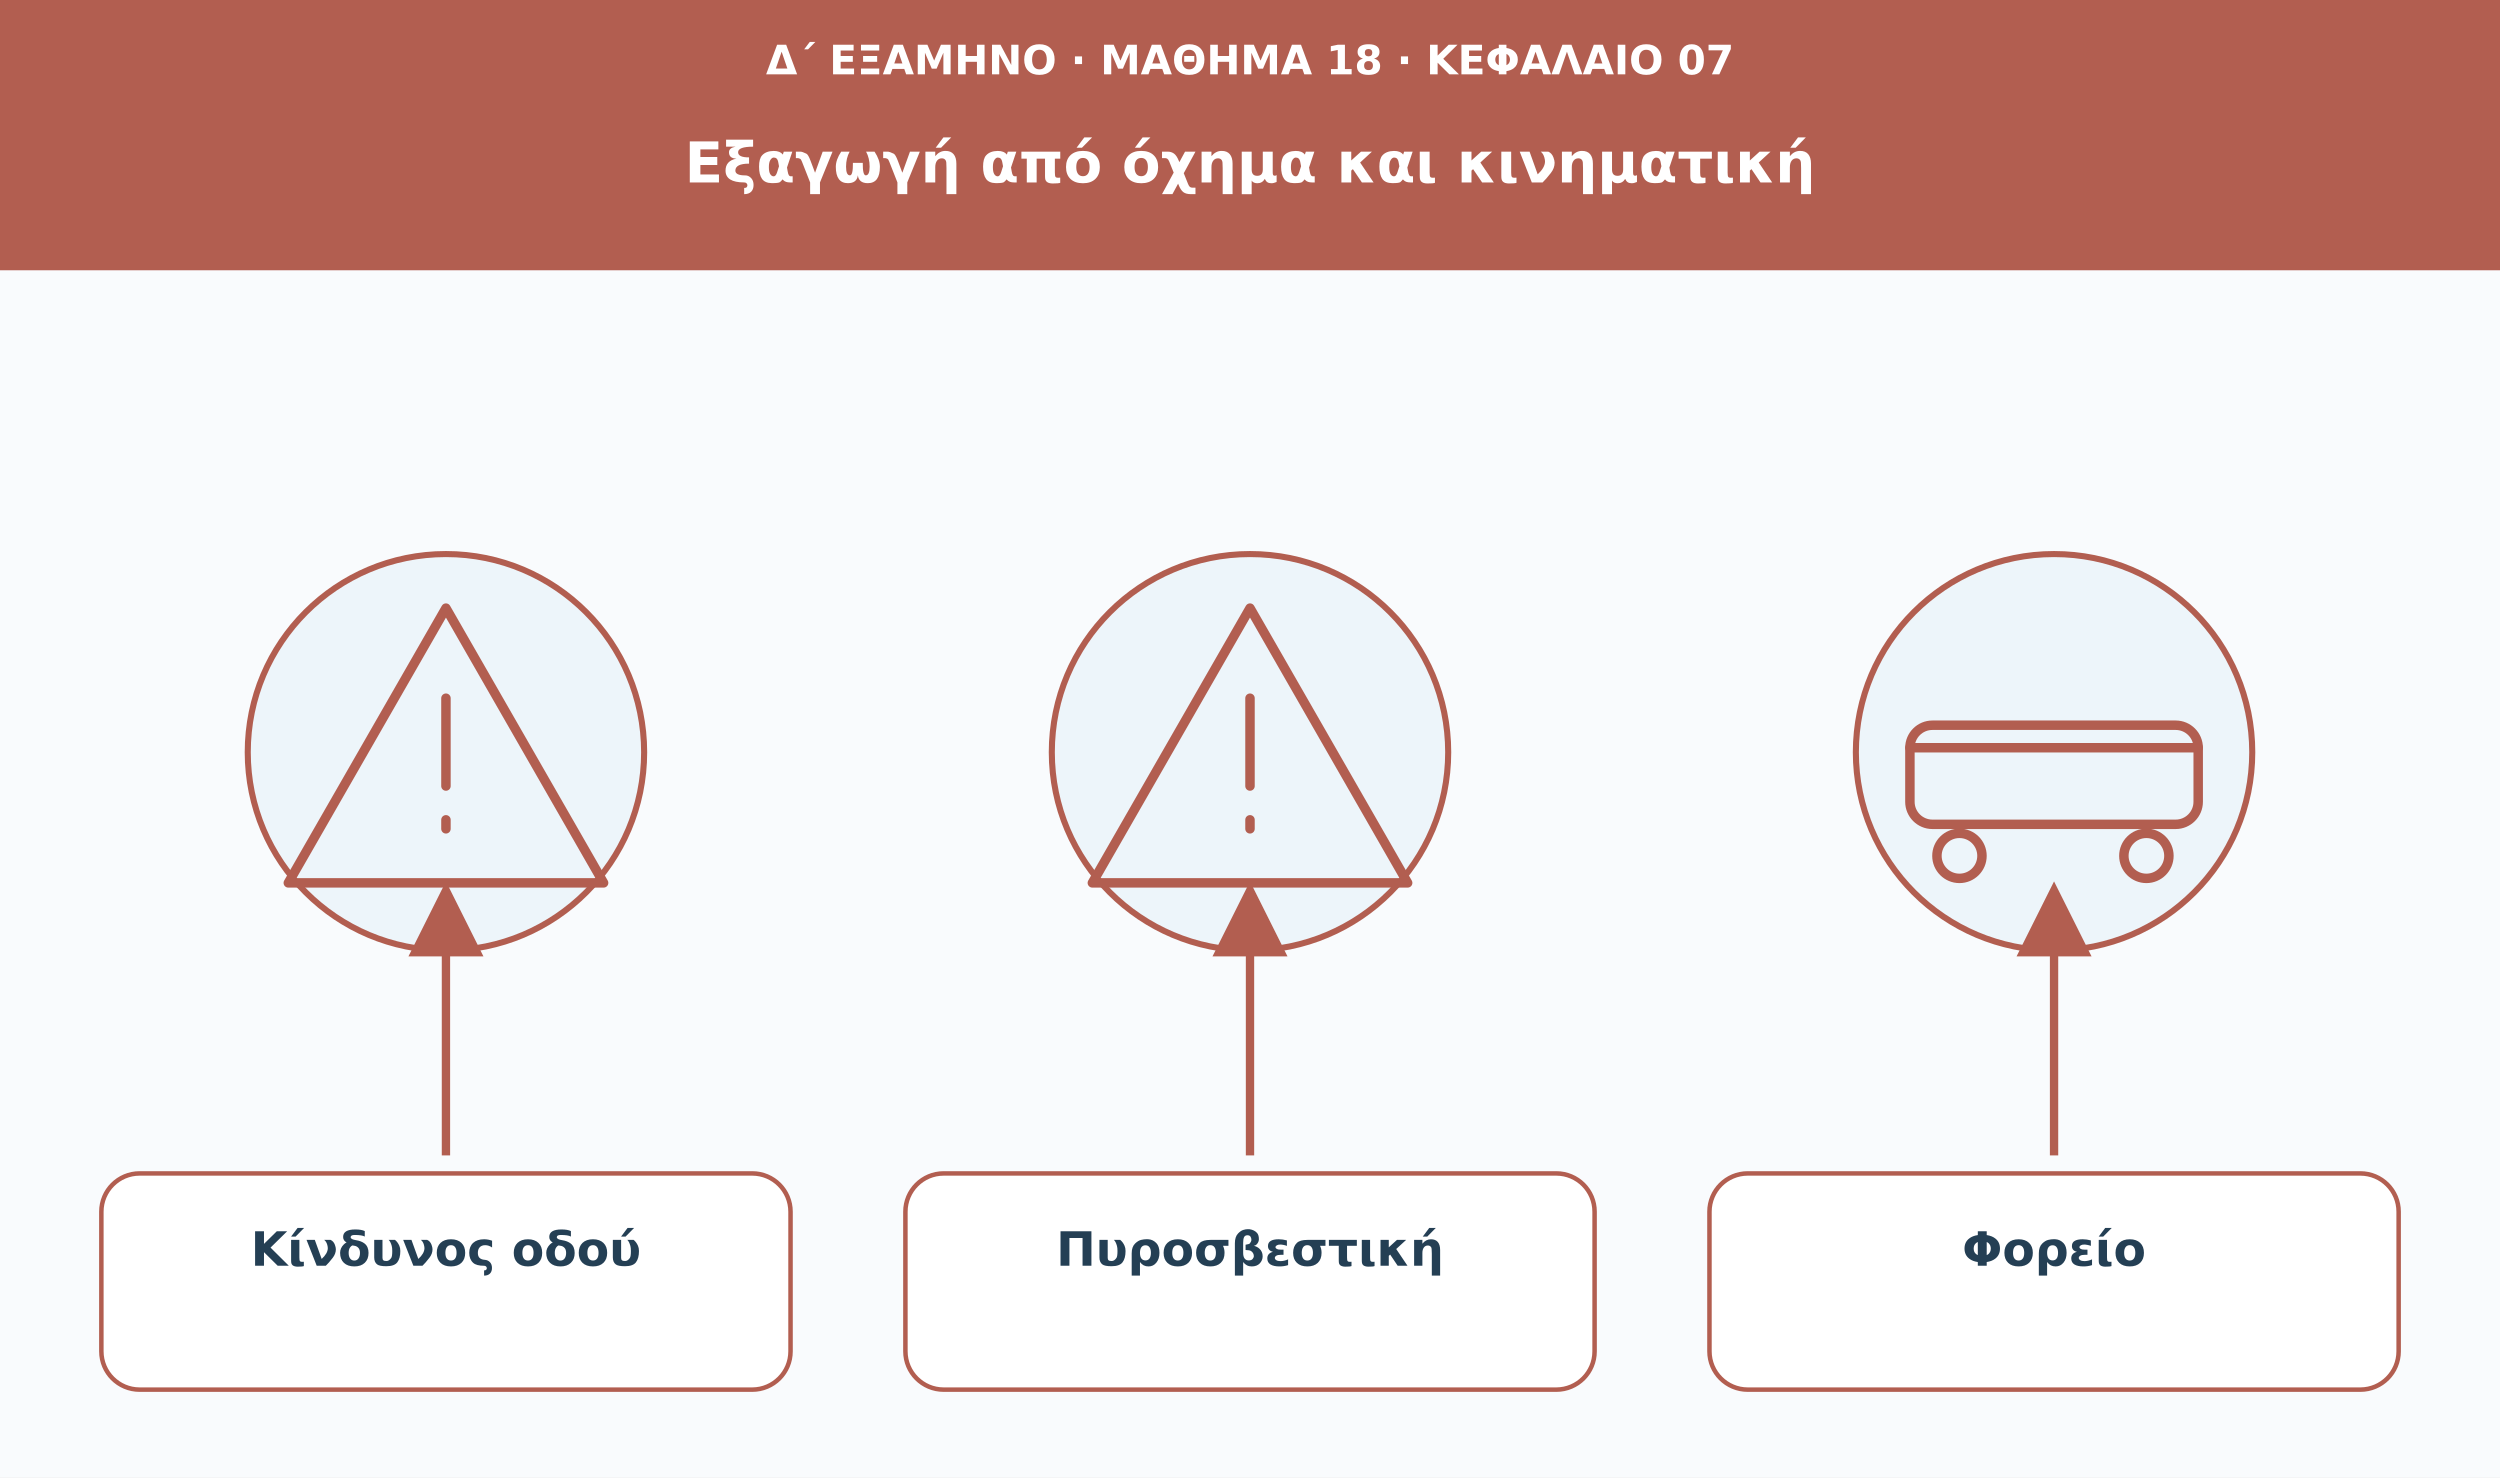
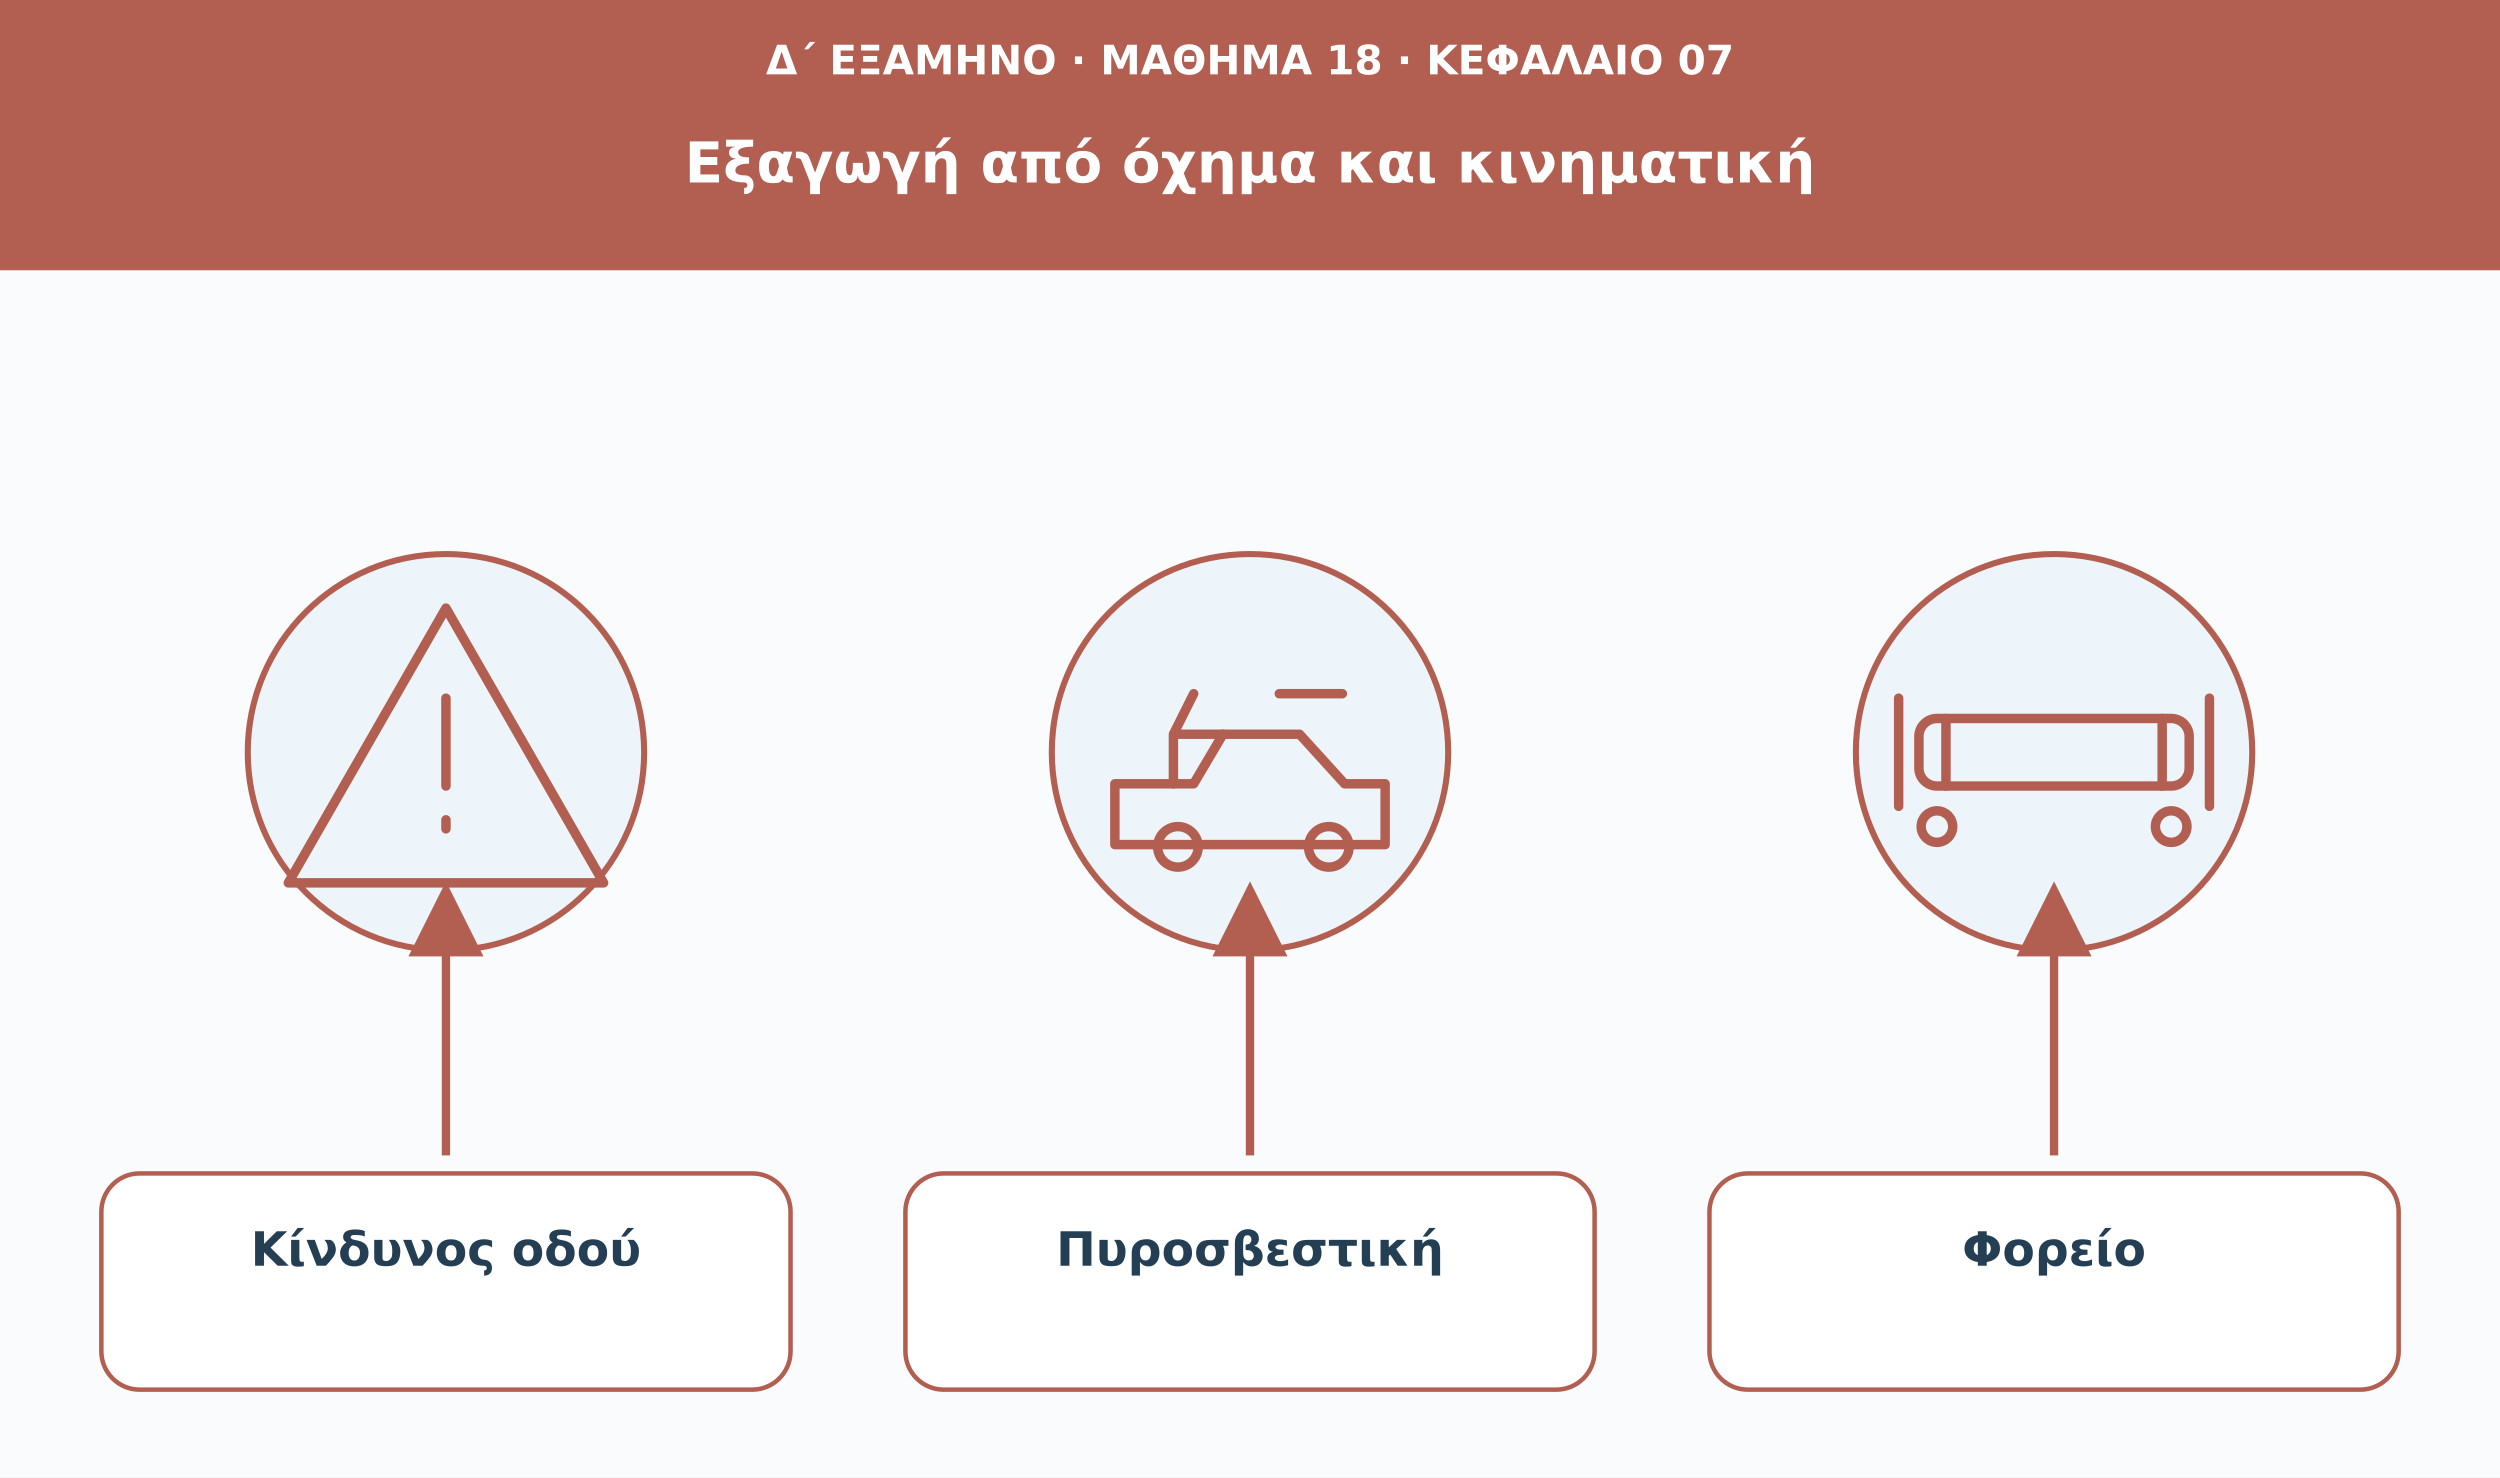
<svg xmlns="http://www.w3.org/2000/svg" viewBox="0 0 1110 656" role="img" aria-labelledby="t d">
  <defs>
    <marker id="arrow" viewBox="0 0 10 10" markerWidth="9" markerHeight="9" refX="8" refY="5" orient="auto">
      <path d="M0 0L10 5L0 10Z" fill="#b25e50" />
    </marker>
  </defs>
  <rect width="1110" height="656" fill="#f9fbfd" />
  <rect width="1110" height="120" fill="#b25e50" />
  <text x="555" y="33" font-family="DejaVu Sans,Arial,sans-serif" font-size="18" fill="#ffffff" font-weight="680" text-anchor="middle">Δ΄ ΕΞΑΜΗΝΟ · ΜΑΘΗΜΑ 18 · ΚΕΦΑΛΑΙΟ 07</text>
  <text x="555" y="81" font-family="DejaVu Sans,Arial,sans-serif" font-size="25" fill="#ffffff" font-weight="750" text-anchor="middle">Εξαγωγή από όχημα και κινηματική</text>
  <circle cx="198" cy="334" r="88" fill="#edf5fa" stroke="#b25e50" stroke-width="2.7" />
  <g transform="translate(198 334)" fill="none" stroke="#b25e50" stroke-width="4.2" stroke-linecap="round" stroke-linejoin="round">
    <path d="M0-64L70 58H-70Z" />
    <path d="M0-24v39m0 15v4" />
  </g>
  <path d="M198 513L198 398" stroke="#b25e50" stroke-width="3.7" marker-end="url(#arrow)" />
  <rect x="45" y="521" width="306" height="96" rx="17" fill="#fff" stroke="#b25e50" stroke-width="2" />
  <text x="198" y="562" font-family="DejaVu Sans,Arial,sans-serif" font-size="21" fill="#243f54" font-weight="700" text-anchor="middle">Κίνδυνος οδού</text>
  <circle cx="555" cy="334" r="88" fill="#edf5fa" stroke="#b25e50" stroke-width="2.7" />
  <g transform="translate(555 334)" fill="none" stroke="#b25e50" stroke-width="4.2" stroke-linecap="round" stroke-linejoin="round">
-     <path d="M0-64L70 58H-70Z" />
-     <path d="M0-24v39m0 15v4" />
+     <path d="M-60 14h35l13-22h34l20 22h18v27h-120z" />
+     <circle cx="-32" cy="42" r="9" />
+     <circle cx="35" cy="42" r="9" />
+     <path d="M-34-8v22m0-22h22m-22 0 9-18m38 0h28" />
  </g>
  <path d="M555 513L555 398" stroke="#b25e50" stroke-width="3.7" marker-end="url(#arrow)" />
  <rect x="402" y="521" width="306" height="96" rx="17" fill="#fff" stroke="#b25e50" stroke-width="2" />
  <text x="555" y="562" font-family="DejaVu Sans,Arial,sans-serif" font-size="21" fill="#243f54" font-weight="700" text-anchor="middle">Πυροσβεστική</text>
  <circle cx="912" cy="334" r="88" fill="#edf5fa" stroke="#b25e50" stroke-width="2.7" />
  <g transform="translate(912 334)" fill="none" stroke="#b25e50" stroke-width="4.2" stroke-linecap="round" stroke-linejoin="round">
-     <rect x="-64" y="-12" width="128" height="44" rx="10" />
-     <path d="M-64-2h128" />
-     <circle cx="-42" cy="46" r="10" />
-     <circle cx="41" cy="46" r="10" />
+     <rect x="-60" y="-15" width="120" height="30" rx="8" />
+     <path d="M-48-15v30m96-30v30M-69-24v48m138-48v48" />
+     <circle cx="-52" cy="33" r="7" />
+     <circle cx="52" cy="33" r="7" />
  </g>
  <path d="M912 513L912 398" stroke="#b25e50" stroke-width="3.7" marker-end="url(#arrow)" />
  <rect x="759" y="521" width="306" height="96" rx="17" fill="#fff" stroke="#b25e50" stroke-width="2" />
  <text x="912" y="562" font-family="DejaVu Sans,Arial,sans-serif" font-size="21" fill="#243f54" font-weight="700" text-anchor="middle">Φορείο</text>
</svg>
